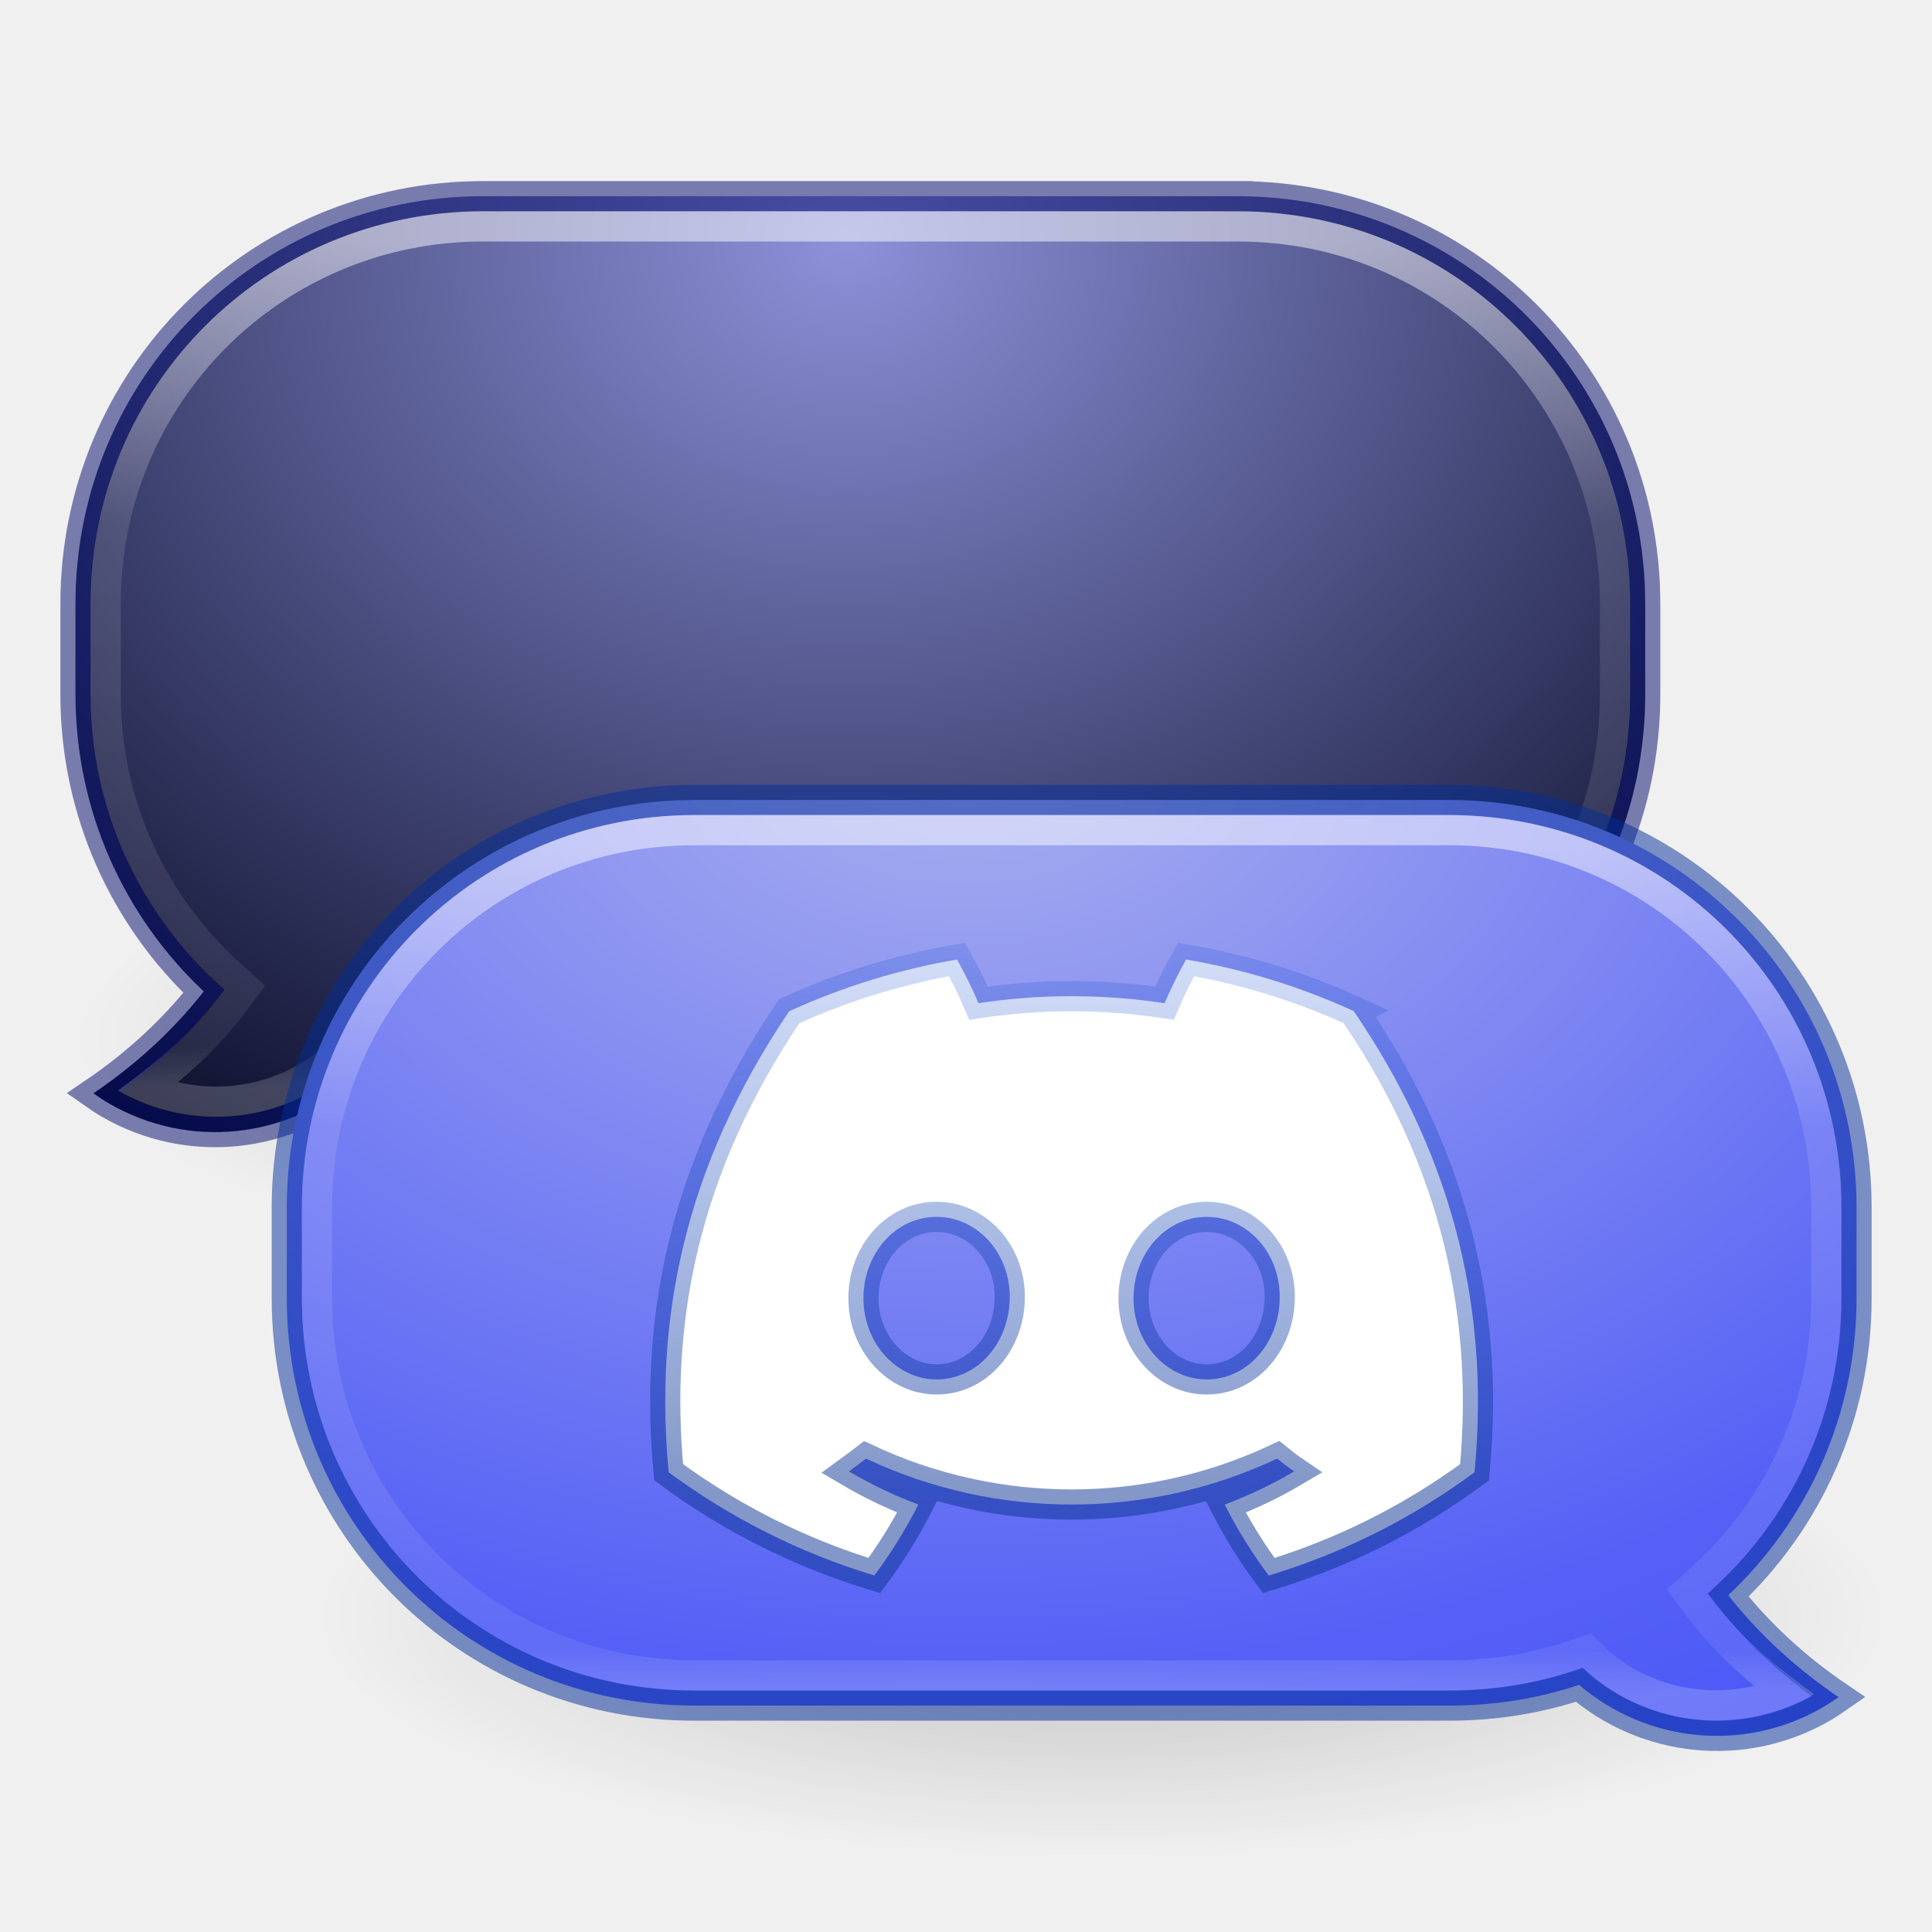
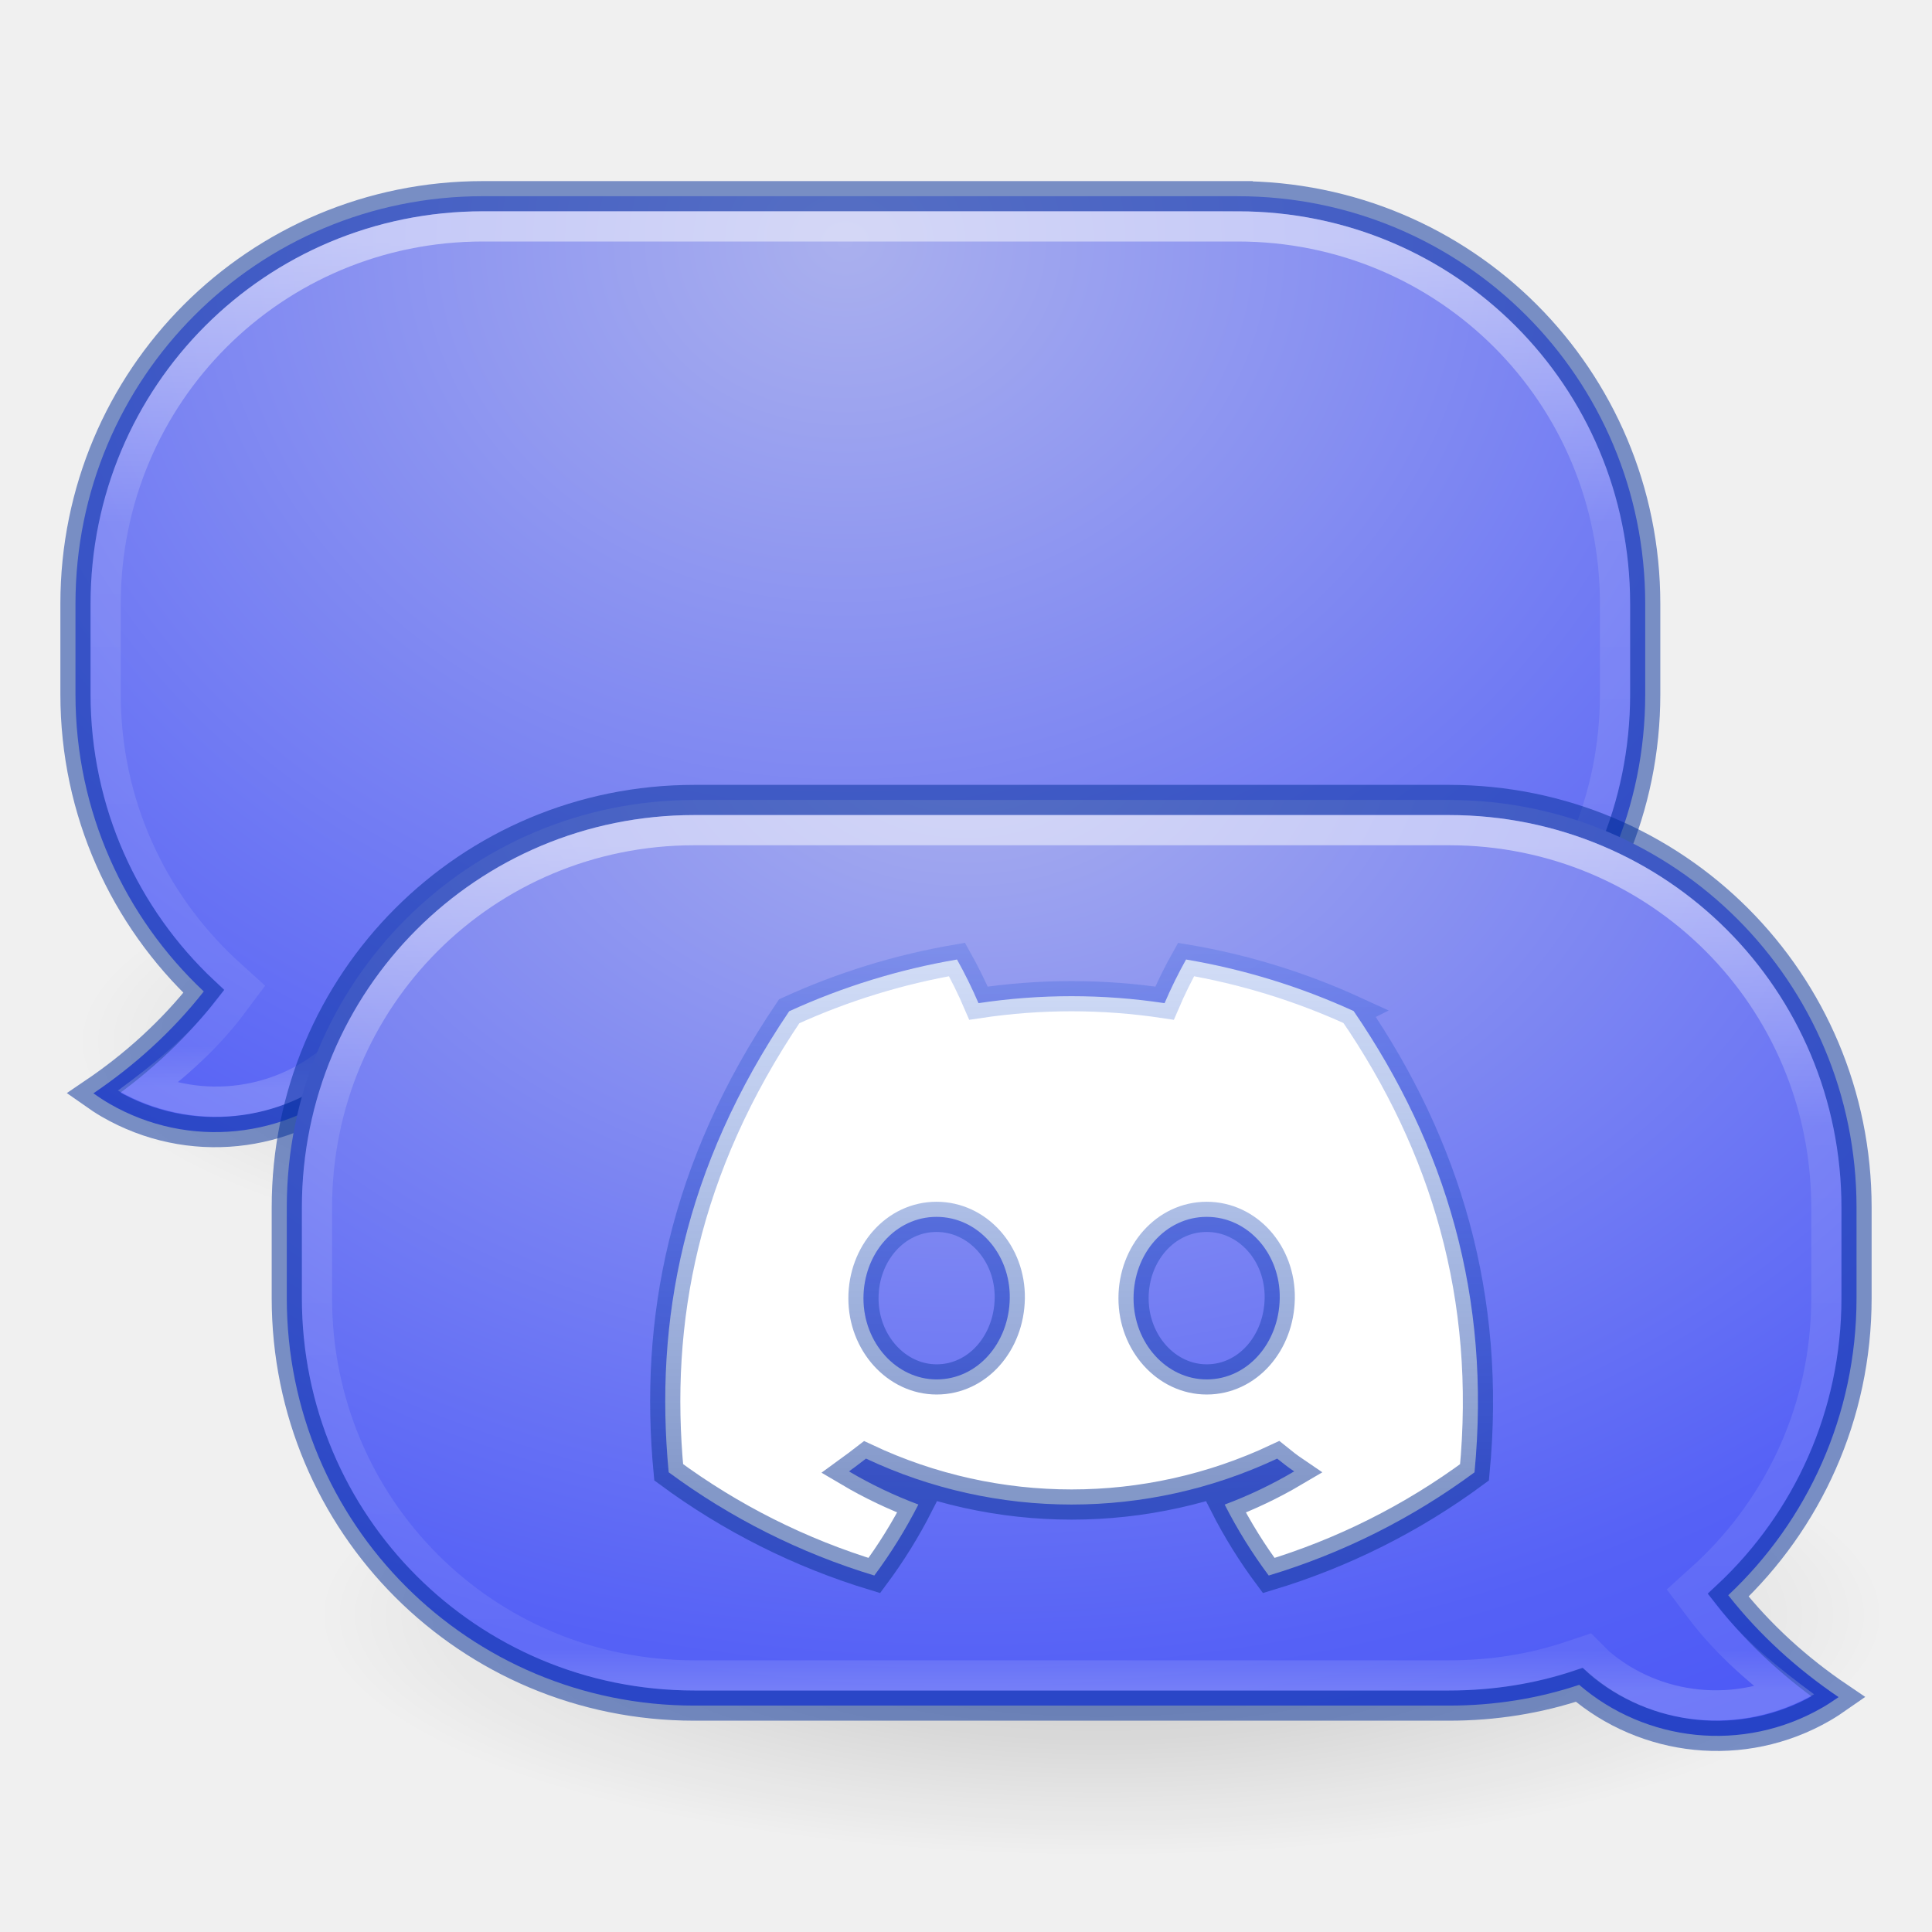
<svg xmlns="http://www.w3.org/2000/svg" xmlns:xlink="http://www.w3.org/1999/xlink" id="svg6955" height="64" width="64" version="1.1">
  <defs id="defs6957">
    <linearGradient id="linearGradient4566">
      <stop id="stop4568" offset="0" style="stop-color:#000000;stop-opacity:1;" />
      <stop id="stop4570" offset="1" style="stop-color:#000000;stop-opacity:0;" />
    </linearGradient>
    <linearGradient id="linearGradient4223">
      <stop id="stop4225" style="stop-color:#8c91d9;stop-opacity:1" offset="0" />
      <stop id="stop4227" style="stop-color:#0a0d29;stop-opacity:1" offset="0.262" />
      <stop id="stop4229" style="stop-color:#0a0d29;stop-opacity:1" offset="0.661" />
      <stop id="stop4231" style="stop-color:#0a0d29;stop-opacity:1" offset="1" />
    </linearGradient>
    <linearGradient id="linearGradient4546">
      <stop id="stop4548" style="stop-color:#ffffff;stop-opacity:1" offset="0" />
      <stop id="stop4550" style="stop-color:#ffffff;stop-opacity:0.235" offset="0.333" />
      <stop id="stop4552" style="stop-color:#ffffff;stop-opacity:0.157" offset="0.951" />
      <stop id="stop4554" style="stop-color:#ffffff;stop-opacity:0.392" offset="1" />
    </linearGradient>
    <linearGradient id="linearGradient4129">
      <stop id="stop4131" style="stop-color:#aab0ee;stop-opacity:1" offset="0" />
      <stop id="stop4133" style="stop-color:#5561f6;stop-opacity:1" offset="0.262" />
      <stop id="stop4135" style="stop-color:#0e1ff2;stop-opacity:1" offset="0.705" />
      <stop id="stop4137" style="stop-color:#050d61;stop-opacity:1" offset="1" />
    </linearGradient>
    <radialGradient r="18" fy="38" fx="26" cy="38" cx="26" gradientTransform="matrix(1,0,0,0.3333333,0,25.33333)" gradientUnits="userSpaceOnUse" id="radialGradient3997" xlink:href="#linearGradient4566" />
    <radialGradient r="26.5" fy="19.74" fx="34.801" cy="19.74" cx="34.801" gradientTransform="matrix(1.4637833e-7,4.528302,-6.339623,1.5427113e-7,157.1432,-133.589)" gradientUnits="userSpaceOnUse" id="radialGradient3863" xlink:href="#linearGradient4129" />
    <clipPath id="clipPath3875" clipPathUnits="userSpaceOnUse">
      <path id="path3877" d="m 23,27 c -7.211,0 -13,5.789 -13,13 l 0,3 c 0,7.211 5.789,13 13,13 l 25,0 c 1.456,0 2.857,-0.222 4.156,-0.656 L 52.438,55.25 52.625,55.438 c 2.027,1.744 5.012,2.091 7.469,0.688 -1.17,-0.862 -2.321,-1.787 -3.25,-2.969 l -0.281,-0.375 0.344,-0.312 C 59.425,50.1 61,46.75 61,43 l 0,-3 C 61,32.789 55.211,27 48,27 l -25,0 z" style="fill:#804d4d;fill-opacity:1;stroke:none" />
    </clipPath>
    <linearGradient gradientUnits="userSpaceOnUse" y2="56" x2="36" y1="28" x1="36" id="linearGradient3885" xlink:href="#linearGradient4546" />
-     <radialGradient r="26.5" fy="19.019" fx="36" cy="19.019" cx="36" gradientTransform="matrix(-1.1314701e-7,5.132076,6.037736,1.3311414e-7,-86.83026,-176.7547)" gradientUnits="userSpaceOnUse" id="radialGradient3895" xlink:href="#linearGradient4223" />
+     <radialGradient r="26.5" fy="19.019" fx="36" cy="19.019" cx="36" gradientTransform="matrix(-1.1314701e-7,5.132076,6.037736,1.3311414e-7,-86.83026,-176.7547)" gradientUnits="userSpaceOnUse" id="radialGradient3895" xlink:href="#linearGradient4129" />
    <linearGradient y2="56" x2="36" y1="28" x1="36" gradientUnits="userSpaceOnUse" id="linearGradient3897" xlink:href="#linearGradient4546" />
    <radialGradient r="18" fy="38" fx="26" cy="38" cx="26" gradientTransform="matrix(1,0,0,0.3333333,0,25.33333)" gradientUnits="userSpaceOnUse" id="radialGradient3901" xlink:href="#linearGradient4566" />
    <linearGradient xlink:href="#linearGradient9207" id="linearGradient9209" x1="70.441" y1="100.984" x2="70.441" y2="48.129" gradientUnits="userSpaceOnUse" gradientTransform="matrix(0.528882,0,0,0.528882,-0.9543702,-3.995718)" />
    <linearGradient id="linearGradient9207">
      <stop style="stop-color:#083191;stop-opacity:0.502" offset="0" id="stop9203" />
      <stop style="stop-color:#0c51f3;stop-opacity:0" offset="1" id="stop9205" />
    </linearGradient>
  </defs>
  <path style="opacity:0.2;fill:url(#radialGradient3901);fill-opacity:1;stroke:none" id="path3899" d="M 44,38 A 18,6 0 1 1 8,38 18,6 0 1 1 44,38 z" transform="matrix(1.444444,0,0,1.333333,-9.055556,-16.16667)" />
-   <path style="fill:url(#radialGradient3895);fill-opacity:1;stroke:#00096b;stroke-width:1;stroke-opacity:0.498" d="m 41,6.5 c 7.479,0 13.5,6.021 13.5,13.5 l 0,3 c 0,7.479 -6.021,13.5 -13.5,13.5 l -25,0 c -1.508,0 -2.96,-0.235 -4.312,-0.688 -2.192,1.886 -5.416,2.278 -8.063,0.75 -0.182,-0.105 -0.362,-0.225 -0.531,-0.344 1.357,-0.918 2.608,-2.042 3.656,-3.375 -2.616,-2.459 -4.25,-5.954 -4.25,-9.844 l 0,-3 c 0,-7.479 6.021,-13.5 13.5,-13.5 l 25,0 z" id="path3887" />
+   <path style="fill:url(#radialGradient3895);fill-opacity:1;stroke:#002e99;stroke-width:1;stroke-opacity:0.498" d="m 41,6.5 c 7.479,0 13.5,6.021 13.5,13.5 l 0,3 c 0,7.479 -6.021,13.5 -13.5,13.5 l -25,0 c -1.508,0 -2.96,-0.235 -4.312,-0.688 -2.192,1.886 -5.416,2.278 -8.063,0.75 -0.182,-0.105 -0.362,-0.225 -0.531,-0.344 1.357,-0.918 2.608,-2.042 3.656,-3.375 -2.616,-2.459 -4.25,-5.954 -4.25,-9.844 l 0,-3 c 0,-7.479 6.021,-13.5 13.5,-13.5 l 25,0 z" id="path3887" />
  <path transform="matrix(-1,0,0,1,64,-20)" id="path3889" d="m 23,27 c -7.211,0 -13,5.789 -13,13 l 0,3 c 0,7.211 5.789,13 13,13 l 25,0 c 1.456,0 2.857,-0.222 4.156,-0.656 L 52.438,55.25 52.625,55.438 c 2.027,1.744 5.012,2.091 7.469,0.688 -1.17,-0.862 -2.321,-1.787 -3.25,-2.969 l -0.281,-0.375 0.344,-0.312 C 59.425,50.1 61,46.75 61,43 l 0,-3 C 61,32.789 55.211,27 48,27 l -25,0 z" style="fill:none;stroke:url(#linearGradient3897);stroke-width:2;stroke-miterlimit:4;stroke-opacity:0.498;stroke-dasharray:none" clip-path="url(#clipPath3875)" />
  <path transform="matrix(1.444444,0,0,1.333333,-1.055556,2.833333)" d="M 44,38 A 18,6 0 1 1 8,38 18,6 0 1 1 44,38 z" id="path4564" style="opacity:0.2;fill:url(#radialGradient3997);fill-opacity:1;stroke:none" />
  <path id="rect3064" d="M 23 26.5 C 15.521 26.5 9.5 32.521 9.5 40 L 9.5 43 C 9.5 50.479 15.521 56.5 23 56.5 L 48 56.5 C 49.508 56.5 50.96 56.265 52.312 55.812 C 54.504 57.699 57.729 58.09 60.375 56.562 C 60.557 56.457 60.737 56.337 60.906 56.219 C 59.549 55.301 58.298 54.176 57.25 52.844 C 59.866 50.385 61.5 46.89 61.5 43 L 61.5 40 C 61.5 32.521 55.479 26.5 48 26.5 L 23 26.5 z " style="fill:url(#radialGradient3863);fill-opacity:1;stroke:#002e99;stroke-width:1;stroke-opacity:0.498" />
  <path fill="#fff" d="m 44.845,33.494 a 22.267,22.267 0 0 0 -5.555,-1.709 15.26,15.259 0 0 0 -0.712,1.446 20.685,20.685 0 0 0 -6.164,0 15.325,15.325 0 0 0 -0.712,-1.446 22.423,22.423 0 0 0 -5.559,1.714 c -3.515,5.201 -4.468,10.272 -3.992,15.272 v 0 a 22.39,22.389 0 0 0 6.812,3.42 16.454,16.454 0 0 0 1.459,-2.352 14.489,14.489 0 0 1 -2.298,-1.097 c 0.193,-0.14 0.381,-0.284 0.563,-0.424 a 16.003,16.003 0 0 0 13.621,0 c 0.184,0.15 0.373,0.295 0.563,0.424 a 14.544,14.544 0 0 1 -2.302,1.099 16.306,16.305 0 0 0 1.459,2.35 22.288,22.288 0 0 0 6.817,-3.418 v 0 c 0.559,-5.798 -0.955,-10.823 -4.002,-15.278 z m -13.817,12.201 c -1.328,0 -2.425,-1.205 -2.425,-2.687 0,-1.482 1.059,-2.698 2.42,-2.698 1.362,0 2.45,1.215 2.427,2.698 -0.023,1.482 -1.069,2.687 -2.423,2.687 z m 8.945,0 c -1.33,0 -2.423,-1.205 -2.423,-2.687 0,-1.482 1.059,-2.698 2.423,-2.698 1.364,0 2.444,1.215 2.42,2.698 -0.023,1.482 -1.067,2.687 -2.42,2.687 z" id="path2" style="fill:#ffffff;fill-opacity:1;stroke:url(#linearGradient9209);stroke-width:1;stroke-miterlimit:4;stroke-dasharray:none;stroke-opacity:1" />
  <path clip-path="url(#clipPath3875)" style="fill:none;fill-opacity:1;stroke:url(#linearGradient3885);stroke-width:2;stroke-opacity:0.498;stroke-miterlimit:4;stroke-dasharray:none" d="M 23 27 C 15.789 27 10 32.789 10 40 L 10 43 C 10 50.211 15.789 56 23 56 L 48 56 C 49.456 56 50.857 55.778 52.156 55.344 L 52.438 55.25 L 52.625 55.438 C 54.652 57.182 57.637 57.529 60.094 56.125 C 58.924 55.263 57.773 54.338 56.844 53.156 L 56.562 52.781 L 56.906 52.469 C 59.425 50.1 61 46.75 61 43 L 61 40 C 61 32.789 55.211 27 48 27 L 23 27 z " id="path3873" />
</svg>
